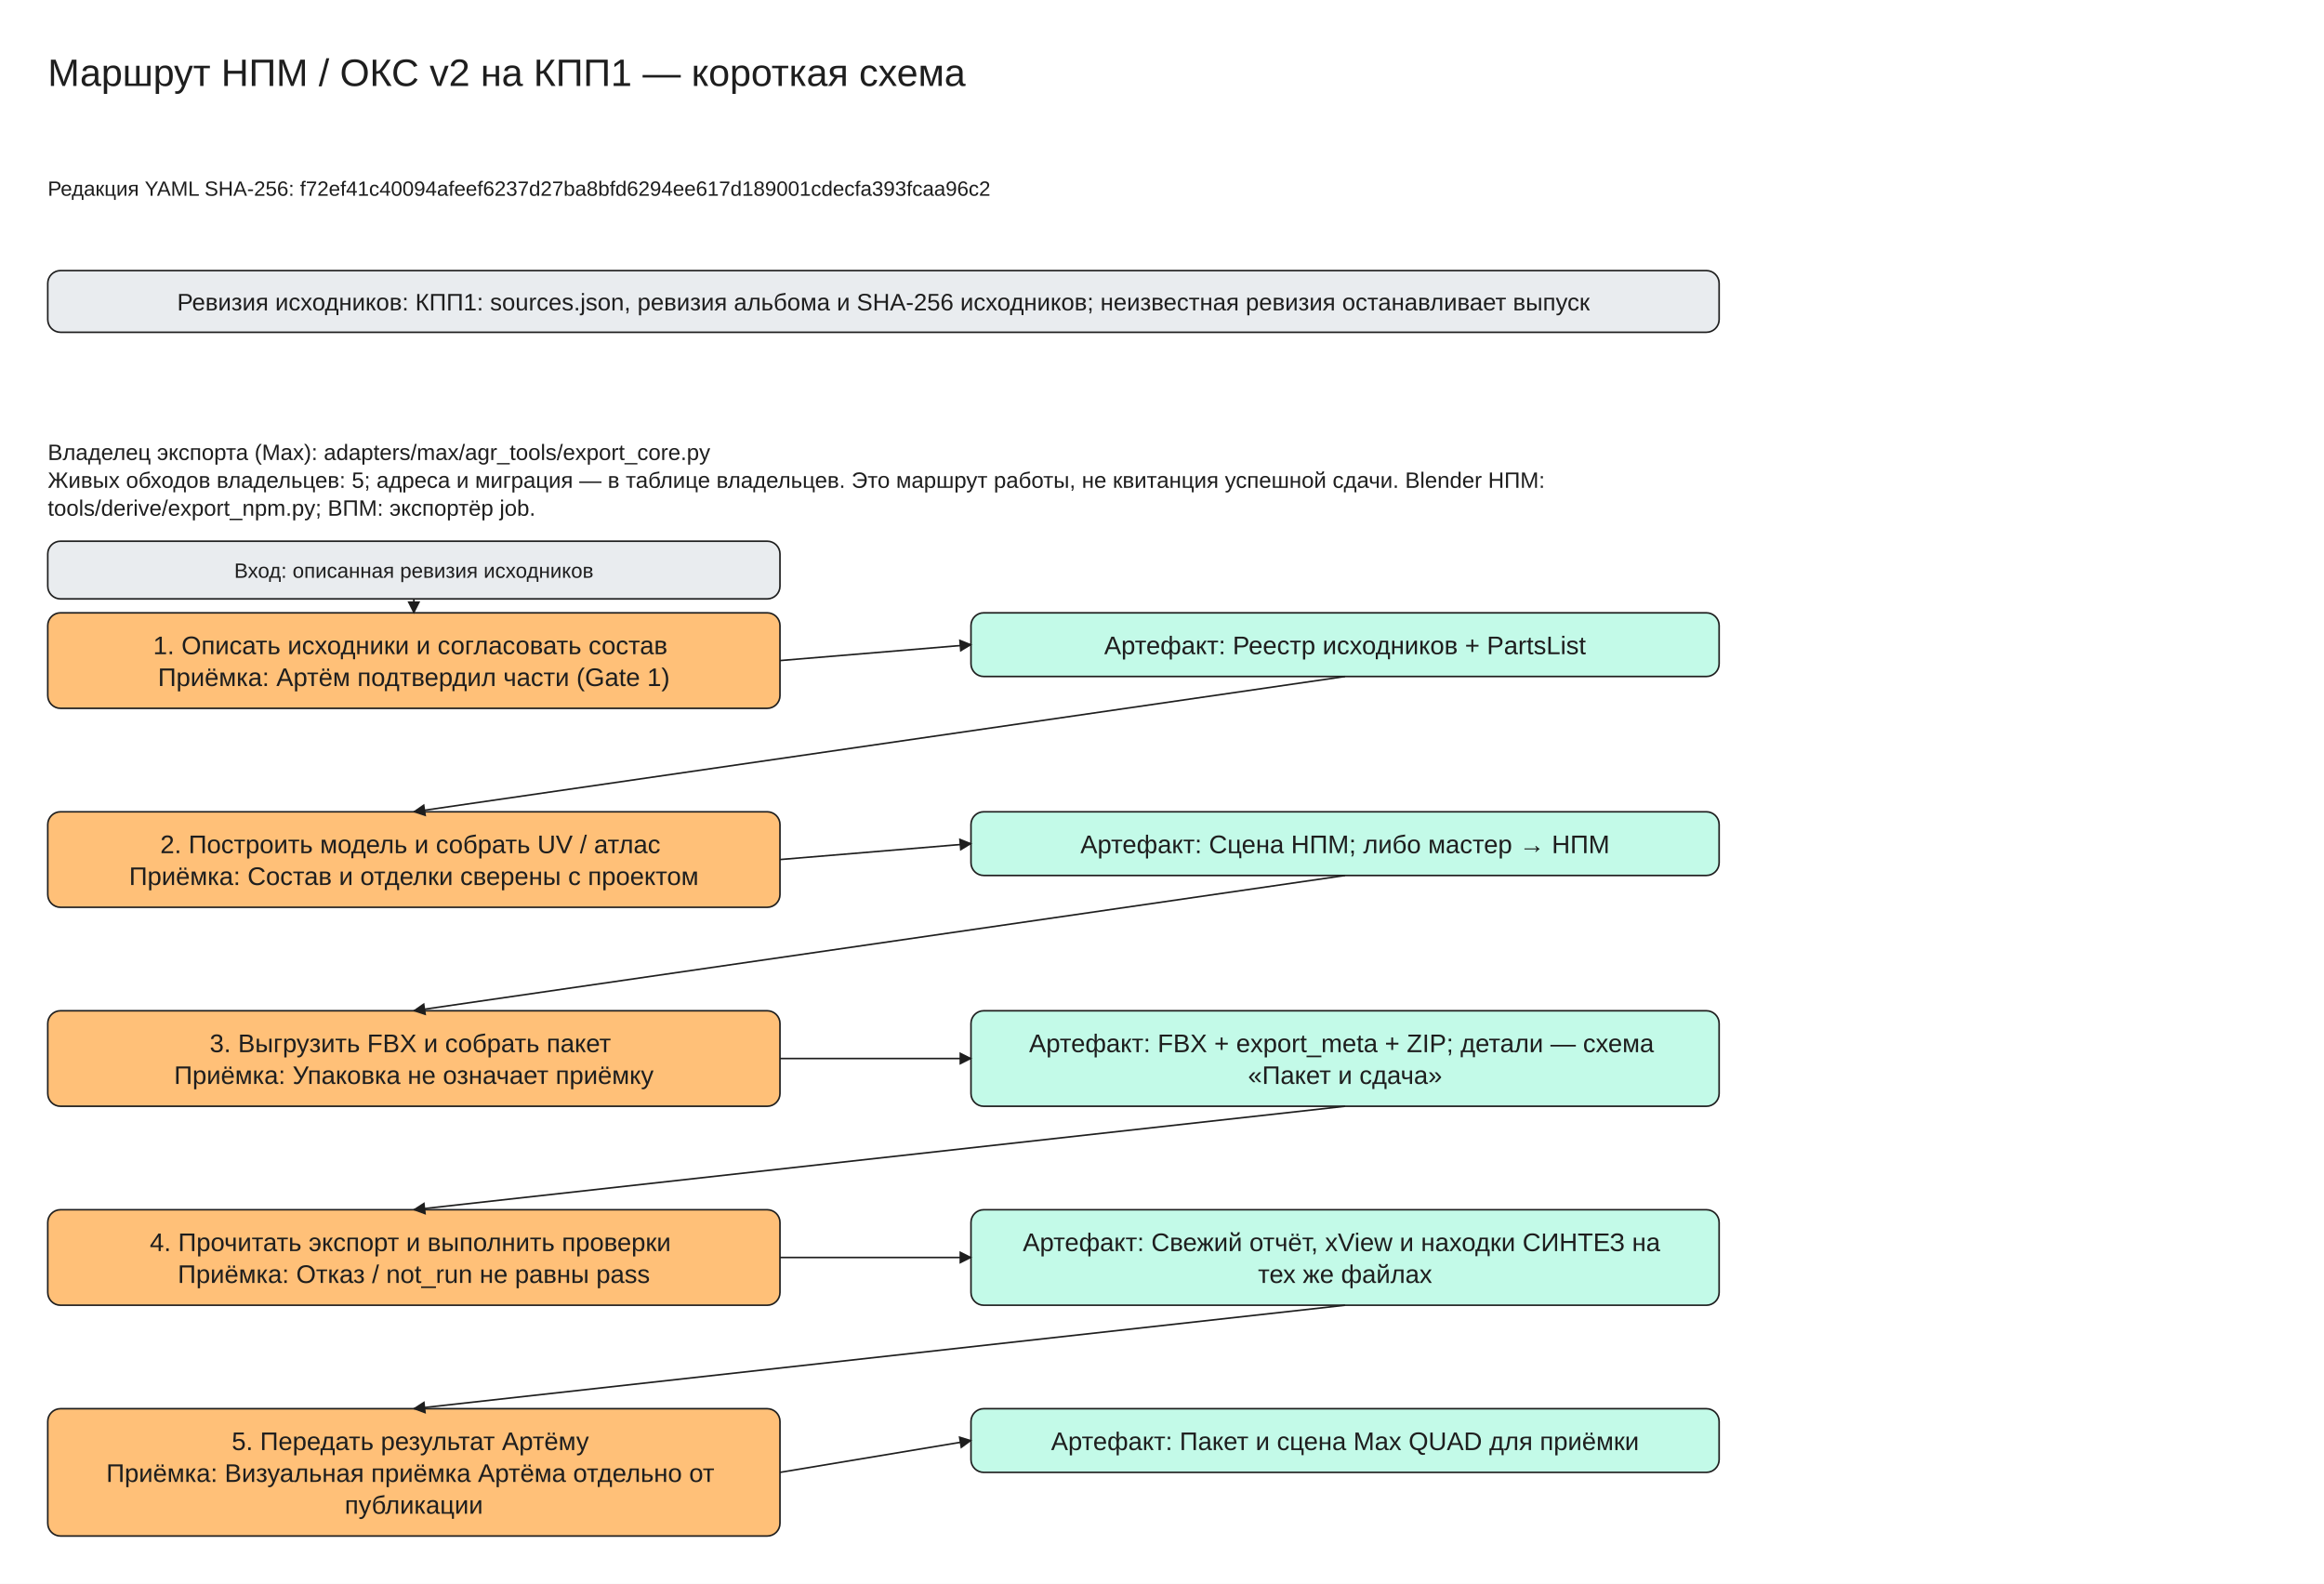
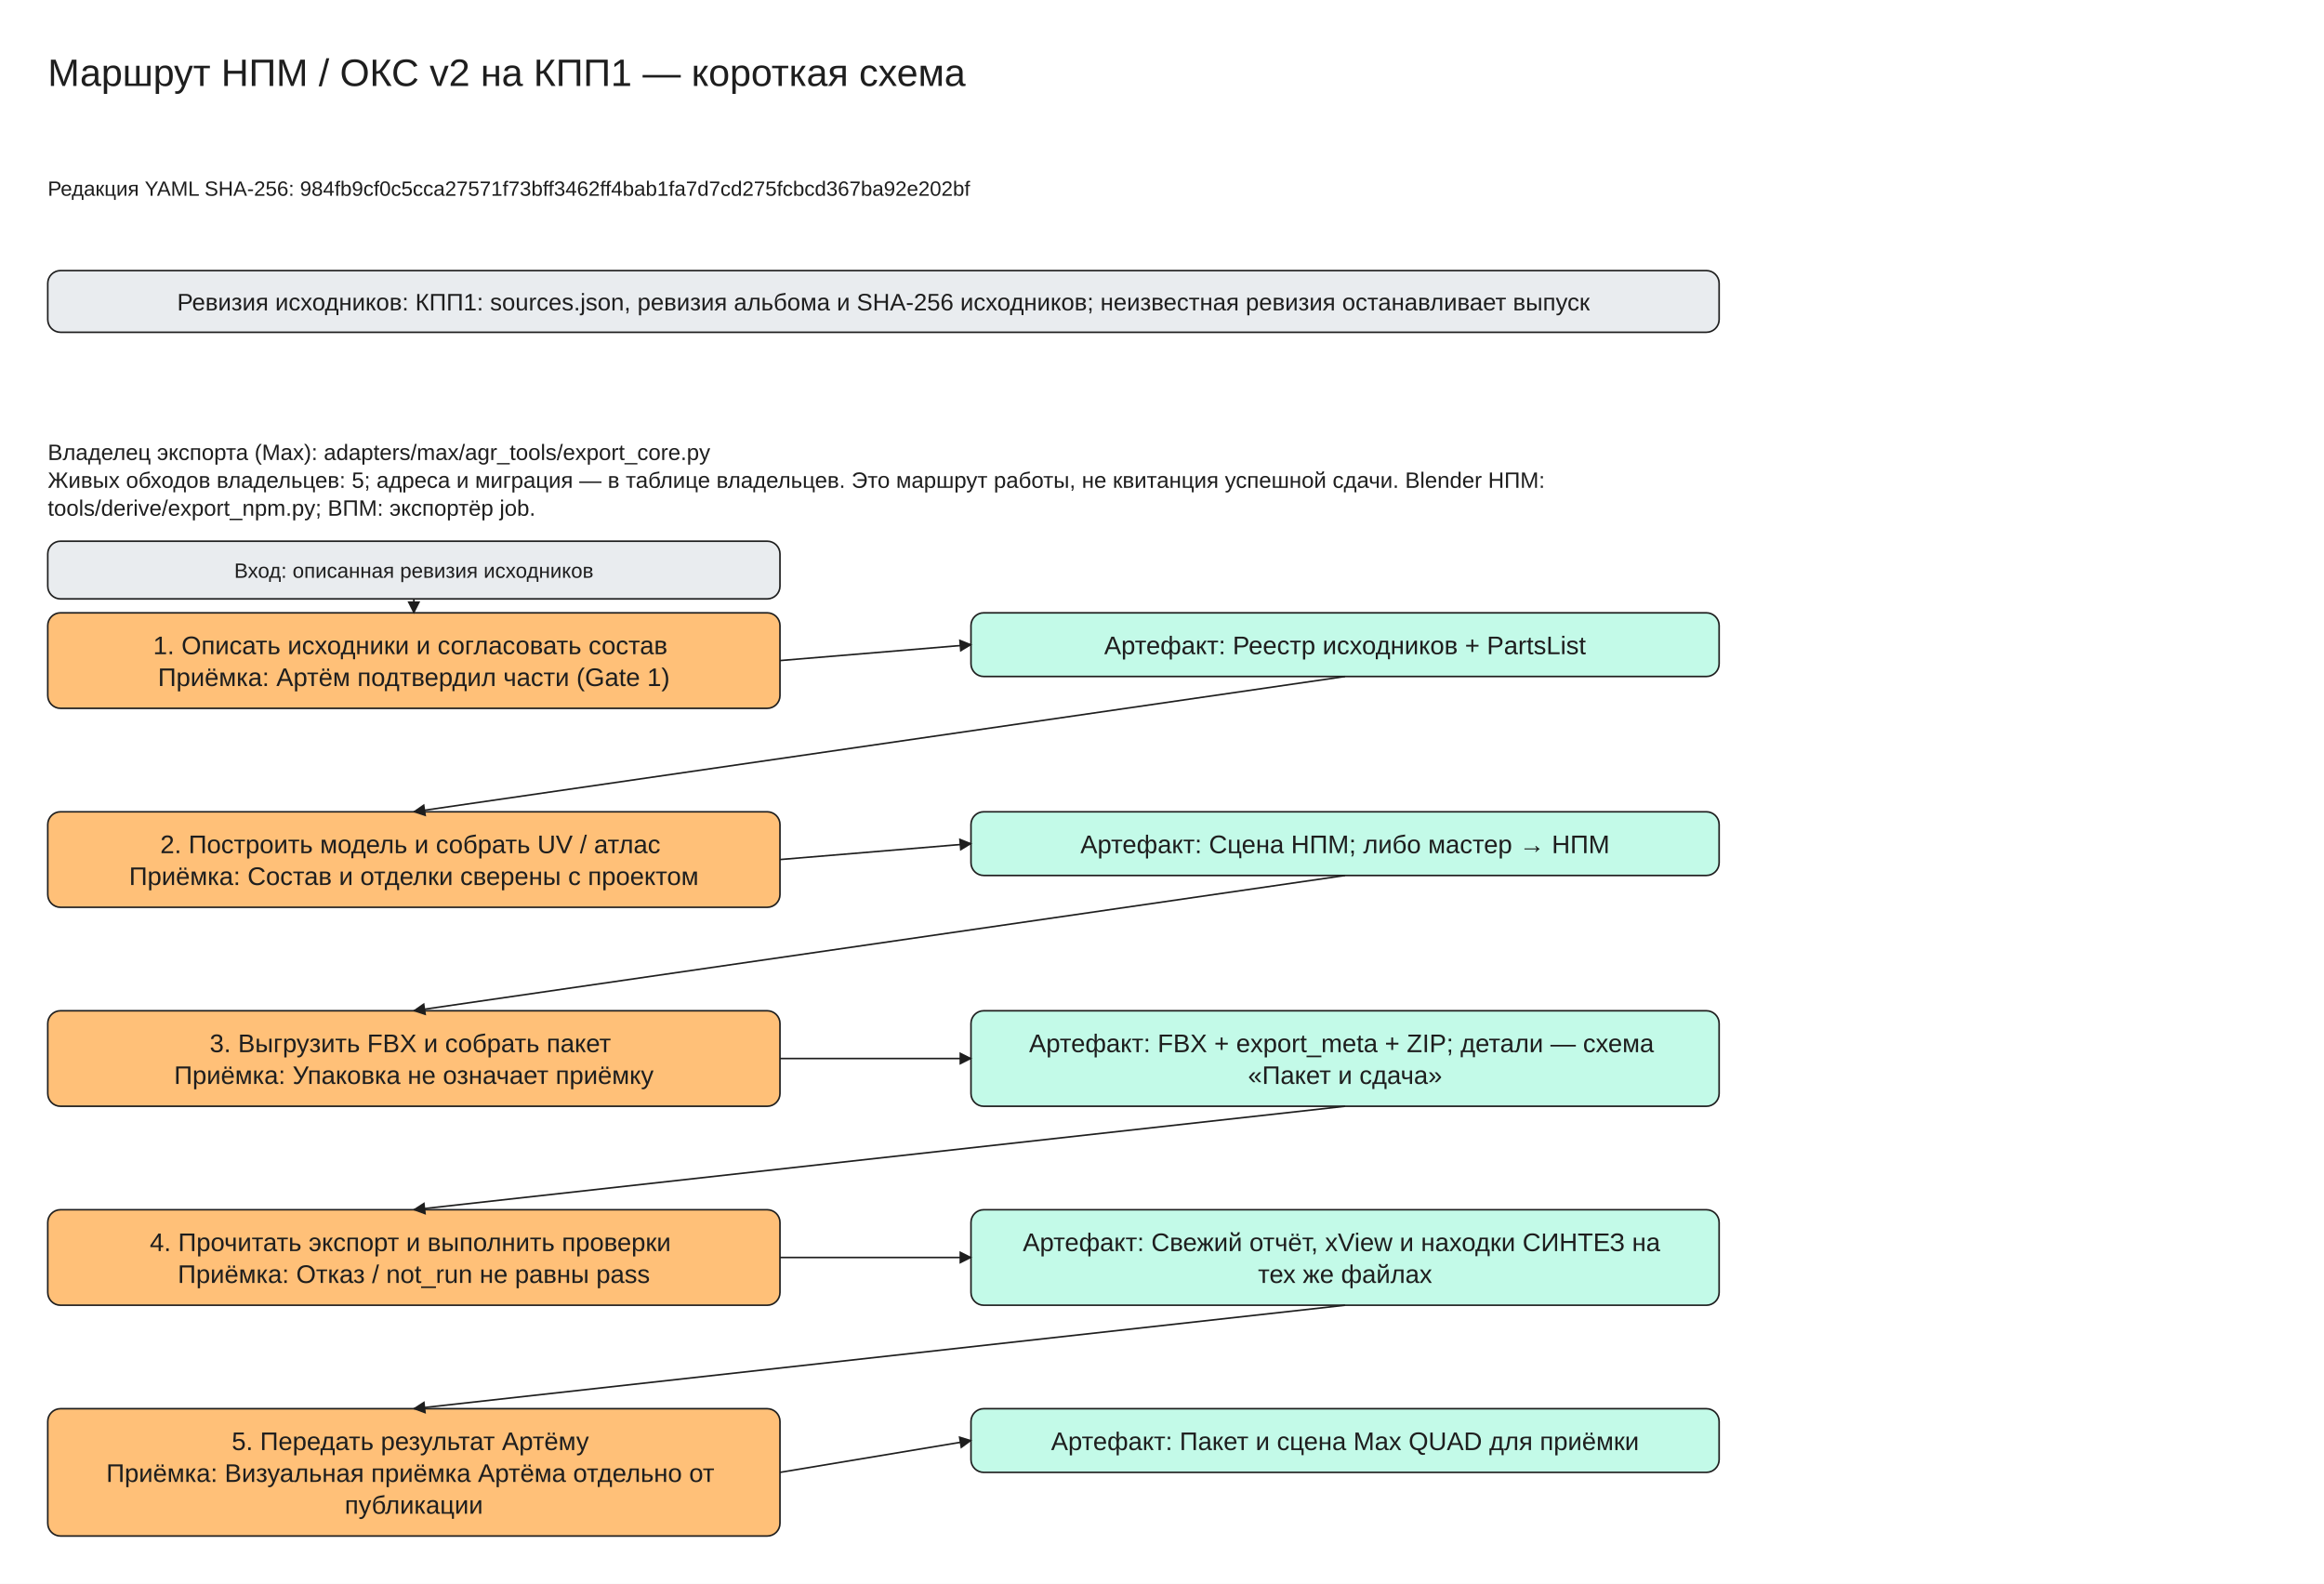
<svg xmlns="http://www.w3.org/2000/svg" viewBox="0 -30 1460 995" width="1460" height="995" font-family="Segoe UI, Arial, sans-serif">
  <defs>
    <marker id="arrow" viewBox="0 0 10 10" refX="9" refY="5" markerWidth="8" markerHeight="8" orient="auto-start-reverse">
      <path d="M0,0 L10,5 L0,10 z" fill="#1e1e1e" />
    </marker>
  </defs>
  <rect x="0" y="-30" width="1460" height="995" fill="#ffffff" />
  <rect x="30" y="140" width="1050" height="38.75" rx="8" fill="#e9ecef" stroke="#1e1e1e" />
  <rect x="30" y="355" width="460" height="60.0" rx="8" fill="#ffc078" stroke="#1e1e1e" />
  <rect x="610" y="355" width="470" height="40.0" rx="8" fill="#c3fae8" stroke="#1e1e1e" />
  <rect x="30" y="310" width="460" height="36.25" rx="8" fill="#e9ecef" stroke="#1e1e1e" />
  <line x1="260.0" y1="346.25" x2="260.0" y2="355.0" stroke="#1e1e1e" marker-end="url(#arrow)" />
  <line x1="490" y1="385.0" x2="610" y2="375.0" stroke="#1e1e1e" marker-end="url(#arrow)" />
  <rect x="30" y="480.0" width="460" height="60.0" rx="8" fill="#ffc078" stroke="#1e1e1e" />
  <rect x="610" y="480.0" width="470" height="40.0" rx="8" fill="#c3fae8" stroke="#1e1e1e" />
  <line x1="845.0" y1="395.0" x2="260.0" y2="480.0" stroke="#1e1e1e" marker-end="url(#arrow)" />
  <line x1="490" y1="510.0" x2="610" y2="500.0" stroke="#1e1e1e" marker-end="url(#arrow)" />
  <rect x="30" y="605.0" width="460" height="60.0" rx="8" fill="#ffc078" stroke="#1e1e1e" />
  <rect x="610" y="605.0" width="470" height="60.0" rx="8" fill="#c3fae8" stroke="#1e1e1e" />
  <line x1="845.0" y1="520.0" x2="260.0" y2="605.0" stroke="#1e1e1e" marker-end="url(#arrow)" />
  <line x1="490" y1="635.0" x2="610" y2="635.0" stroke="#1e1e1e" marker-end="url(#arrow)" />
  <rect x="30" y="730.0" width="460" height="60.0" rx="8" fill="#ffc078" stroke="#1e1e1e" />
  <rect x="610" y="730.0" width="470" height="60.0" rx="8" fill="#c3fae8" stroke="#1e1e1e" />
  <line x1="845.0" y1="665.0" x2="260.0" y2="730.0" stroke="#1e1e1e" marker-end="url(#arrow)" />
  <line x1="490" y1="760.0" x2="610" y2="760.0" stroke="#1e1e1e" marker-end="url(#arrow)" />
  <rect x="30" y="855.0" width="460" height="80.0" rx="8" fill="#ffc078" stroke="#1e1e1e" />
  <rect x="610" y="855.0" width="470" height="40.0" rx="8" fill="#c3fae8" stroke="#1e1e1e" />
  <line x1="845.0" y1="790.0" x2="260.0" y2="855.0" stroke="#1e1e1e" marker-end="url(#arrow)" />
  <line x1="490" y1="895.0" x2="610" y2="875.0" stroke="#1e1e1e" marker-end="url(#arrow)" />
  <text x="30" y="0" font-size="24" text-anchor="start" fill="#1e1e1e">
    <tspan x="30" dy="24">Маршрут НПМ / ОКС v2 на КПП1 — короткая схема</tspan>
  </text>
  <text x="30" y="80" font-size="13" text-anchor="start" fill="#1e1e1e">
-     <tspan x="30" dy="13">Редакция YAML SHA-256: f72ef41c40094afeef6237d27ba8bfd6294ee617d189001cdecfa393fcaa96c2</tspan>
+     <tspan x="30" dy="13">Редакция YAML SHA-256: 984fb9cf0c5cca27571f73bff3462ff4bab1fa7d7cd275fcbcd367ba92e202bf</tspan>
  </text>
  <text x="555.0" y="150.0" font-size="15" text-anchor="middle" fill="#1e1e1e">
    <tspan x="555.0" dy="15">Ревизия исходников: КПП1: sources.json, ревизия альбома и SHA-256 исходников; неизвестная ревизия останавливает выпуск</tspan>
  </text>
  <text x="30" y="245" font-size="14" text-anchor="start" fill="#1e1e1e">
    <tspan x="30" dy="14">Владелец экспорта (Max): adapters/max/agr_tools/export_core.py</tspan>
    <tspan x="30" dy="17.5">Живых обходов владельцев: 5; адреса и миграция — в таблице владельцев. Это маршрут работы, не квитанция успешной сдачи. Blender НПМ:</tspan>
    <tspan x="30" dy="17.5">tools/derive/export_npm.py; ВПМ: экспортёр job.</tspan>
  </text>
  <text x="260.0" y="365.0" font-size="16" text-anchor="middle" fill="#1e1e1e">
    <tspan x="260.0" dy="16">1. Описать исходники и согласовать состав</tspan>
    <tspan x="260.0" dy="20.0">Приёмка: Артём подтвердил части (Gate 1)</tspan>
  </text>
  <text x="845.0" y="365.0" font-size="16" text-anchor="middle" fill="#1e1e1e">
    <tspan x="845.0" dy="16">Артефакт: Реестр исходников + PartsList</tspan>
  </text>
  <text x="260.0" y="320.0" font-size="13" text-anchor="middle" fill="#1e1e1e">
    <tspan x="260.0" dy="13">Вход: описанная ревизия исходников</tspan>
  </text>
  <text x="260.0" y="490.0" font-size="16" text-anchor="middle" fill="#1e1e1e">
    <tspan x="260.0" dy="16">2. Построить модель и собрать UV / атлас</tspan>
    <tspan x="260.0" dy="20.0">Приёмка: Состав и отделки сверены с проектом</tspan>
  </text>
  <text x="845.0" y="490.0" font-size="16" text-anchor="middle" fill="#1e1e1e">
    <tspan x="845.0" dy="16">Артефакт: Сцена НПМ; либо мастер → НПМ</tspan>
  </text>
  <text x="260.0" y="615.0" font-size="16" text-anchor="middle" fill="#1e1e1e">
    <tspan x="260.0" dy="16">3. Выгрузить FBX и собрать пакет</tspan>
    <tspan x="260.0" dy="20.0">Приёмка: Упаковка не означает приёмку</tspan>
  </text>
  <text x="845.0" y="615.0" font-size="16" text-anchor="middle" fill="#1e1e1e">
    <tspan x="845.0" dy="16">Артефакт: FBX + export_meta + ZIP; детали — схема</tspan>
    <tspan x="845.0" dy="20.0">«Пакет и сдача»</tspan>
  </text>
  <text x="260.0" y="740.0" font-size="16" text-anchor="middle" fill="#1e1e1e">
    <tspan x="260.0" dy="16">4. Прочитать экспорт и выполнить проверки</tspan>
    <tspan x="260.0" dy="20.0">Приёмка: Отказ / not_run не равны pass</tspan>
  </text>
  <text x="845.0" y="740.0" font-size="16" text-anchor="middle" fill="#1e1e1e">
    <tspan x="845.0" dy="16">Артефакт: Свежий отчёт, xView и находки СИНТЕЗ на</tspan>
    <tspan x="845.0" dy="20.0">тех же файлах</tspan>
  </text>
  <text x="260.0" y="865.0" font-size="16" text-anchor="middle" fill="#1e1e1e">
    <tspan x="260.0" dy="16">5. Передать результат Артёму</tspan>
    <tspan x="260.0" dy="20.0">Приёмка: Визуальная приёмка Артёма отдельно от</tspan>
    <tspan x="260.0" dy="20.0">публикации</tspan>
  </text>
  <text x="845.0" y="865.0" font-size="16" text-anchor="middle" fill="#1e1e1e">
    <tspan x="845.0" dy="16">Артефакт: Пакет и сцена Max QUAD для приёмки</tspan>
  </text>
</svg>
